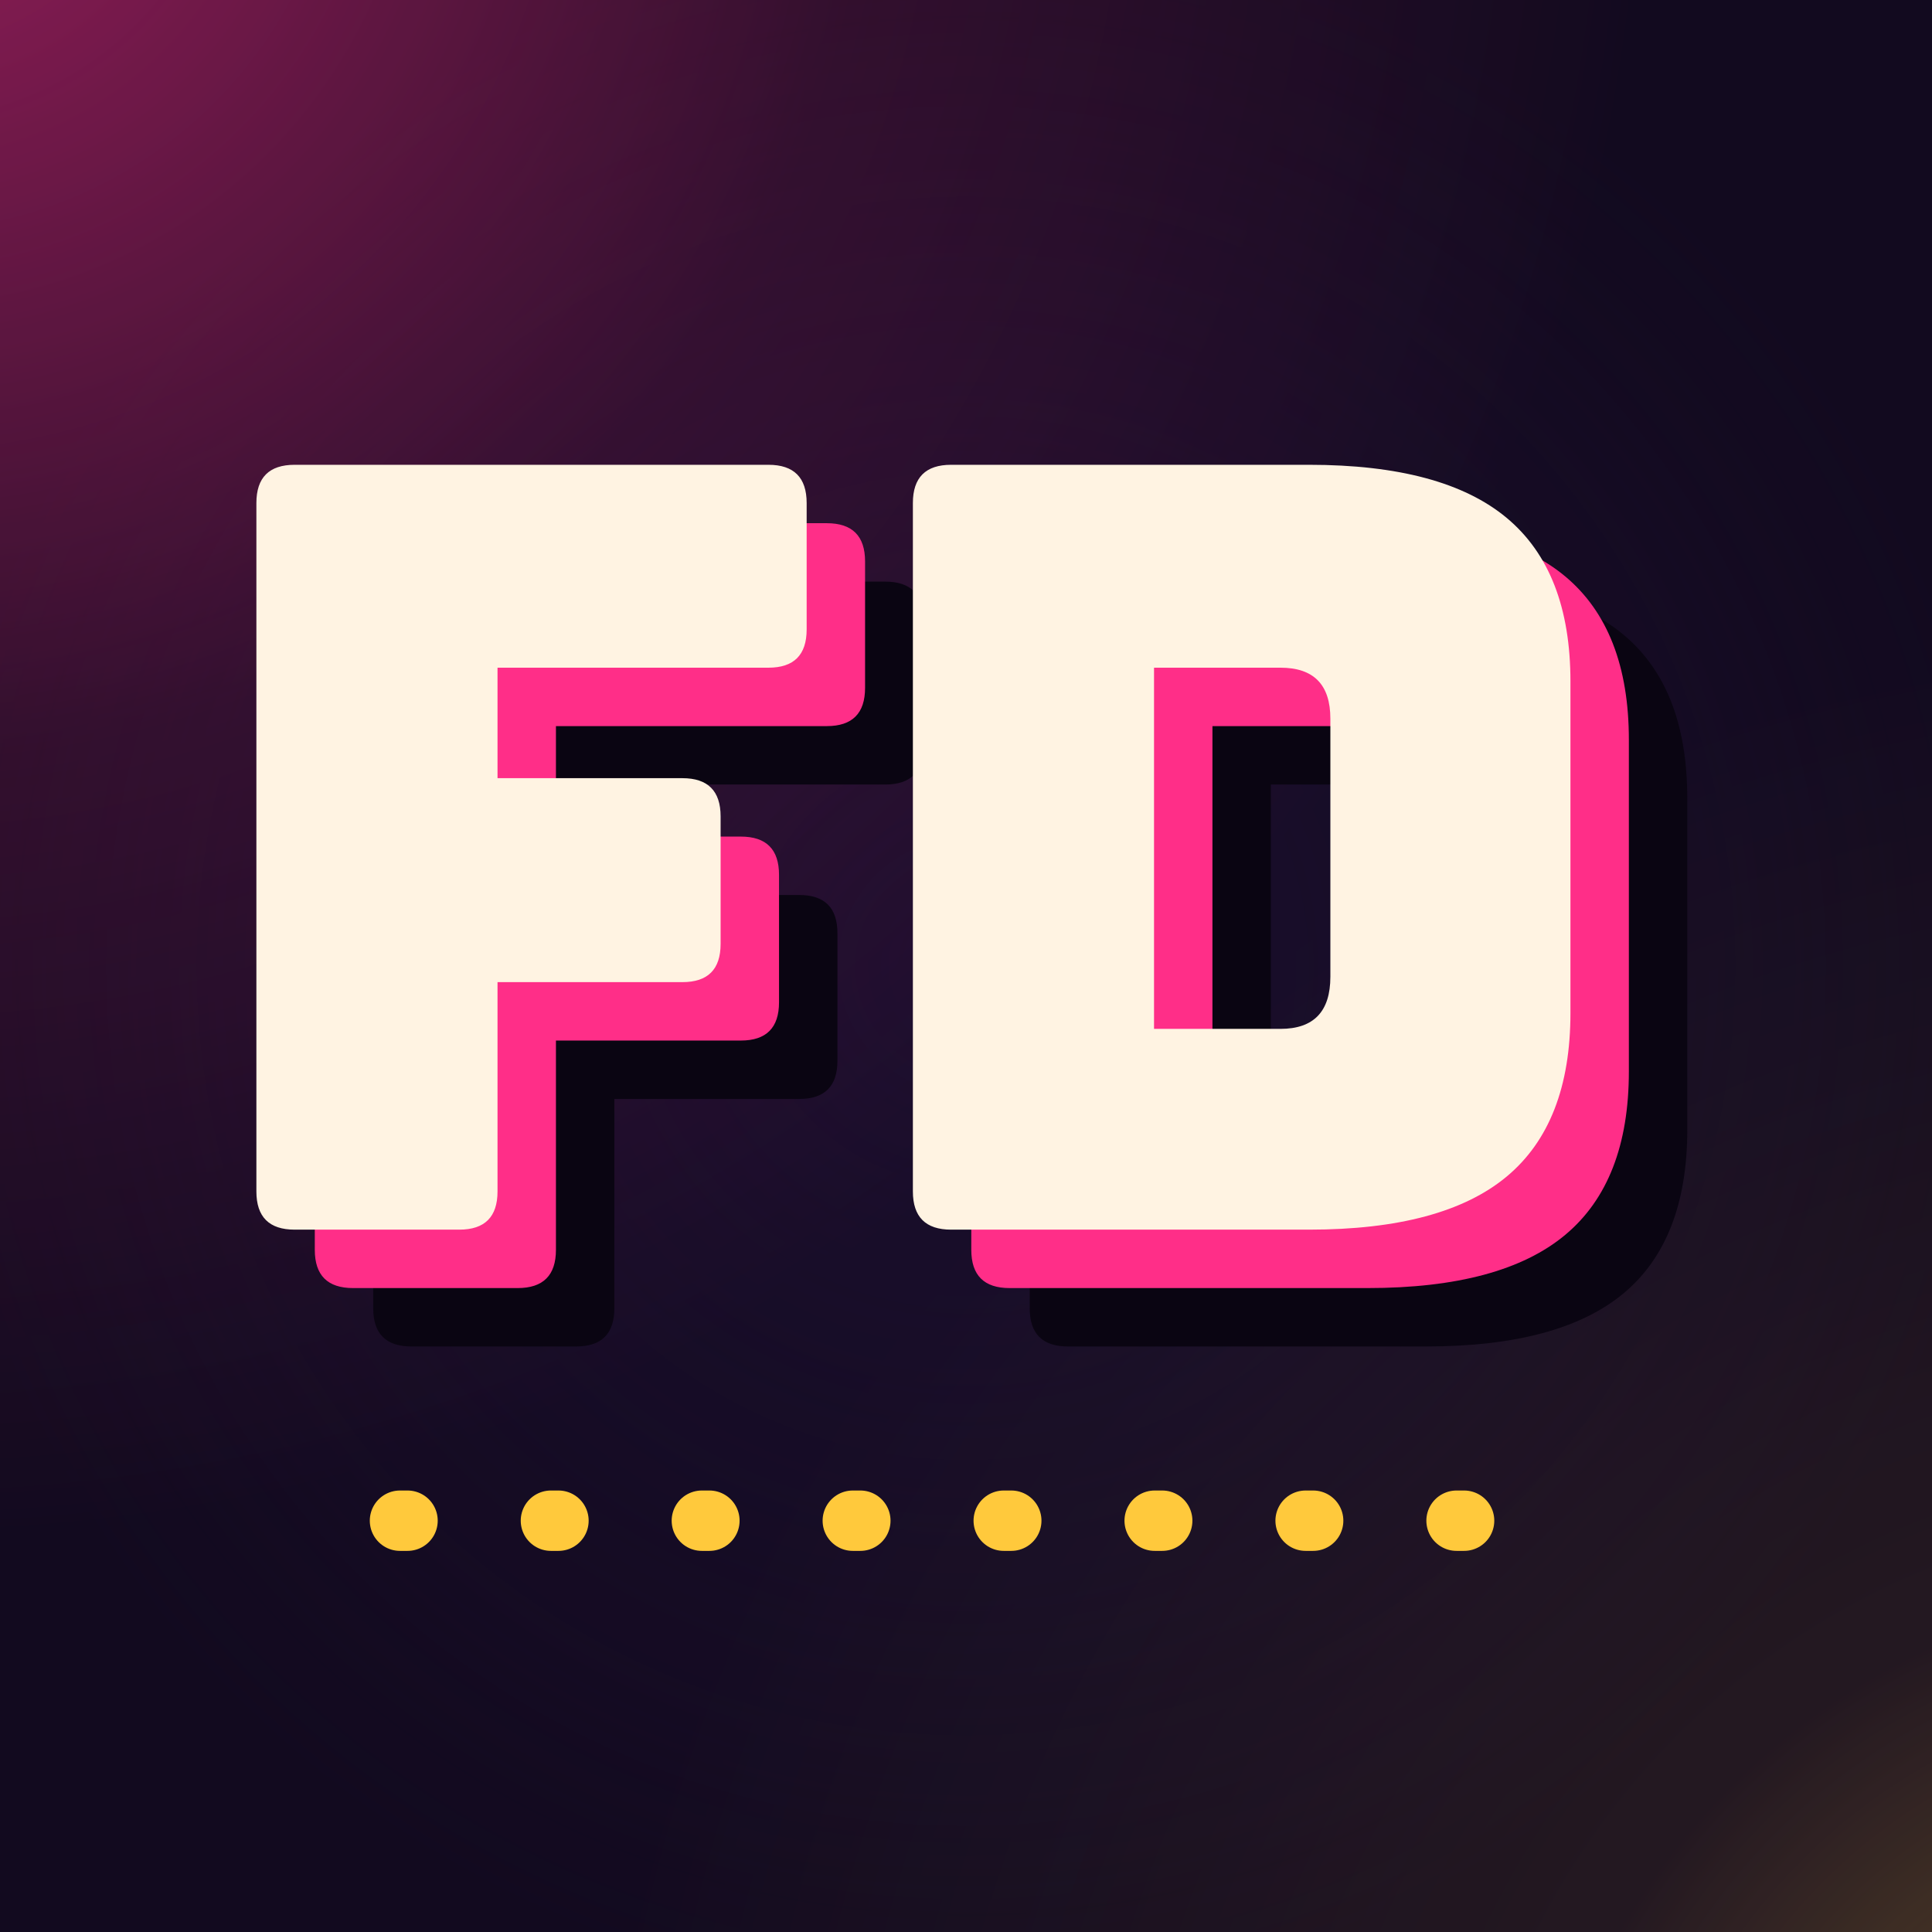
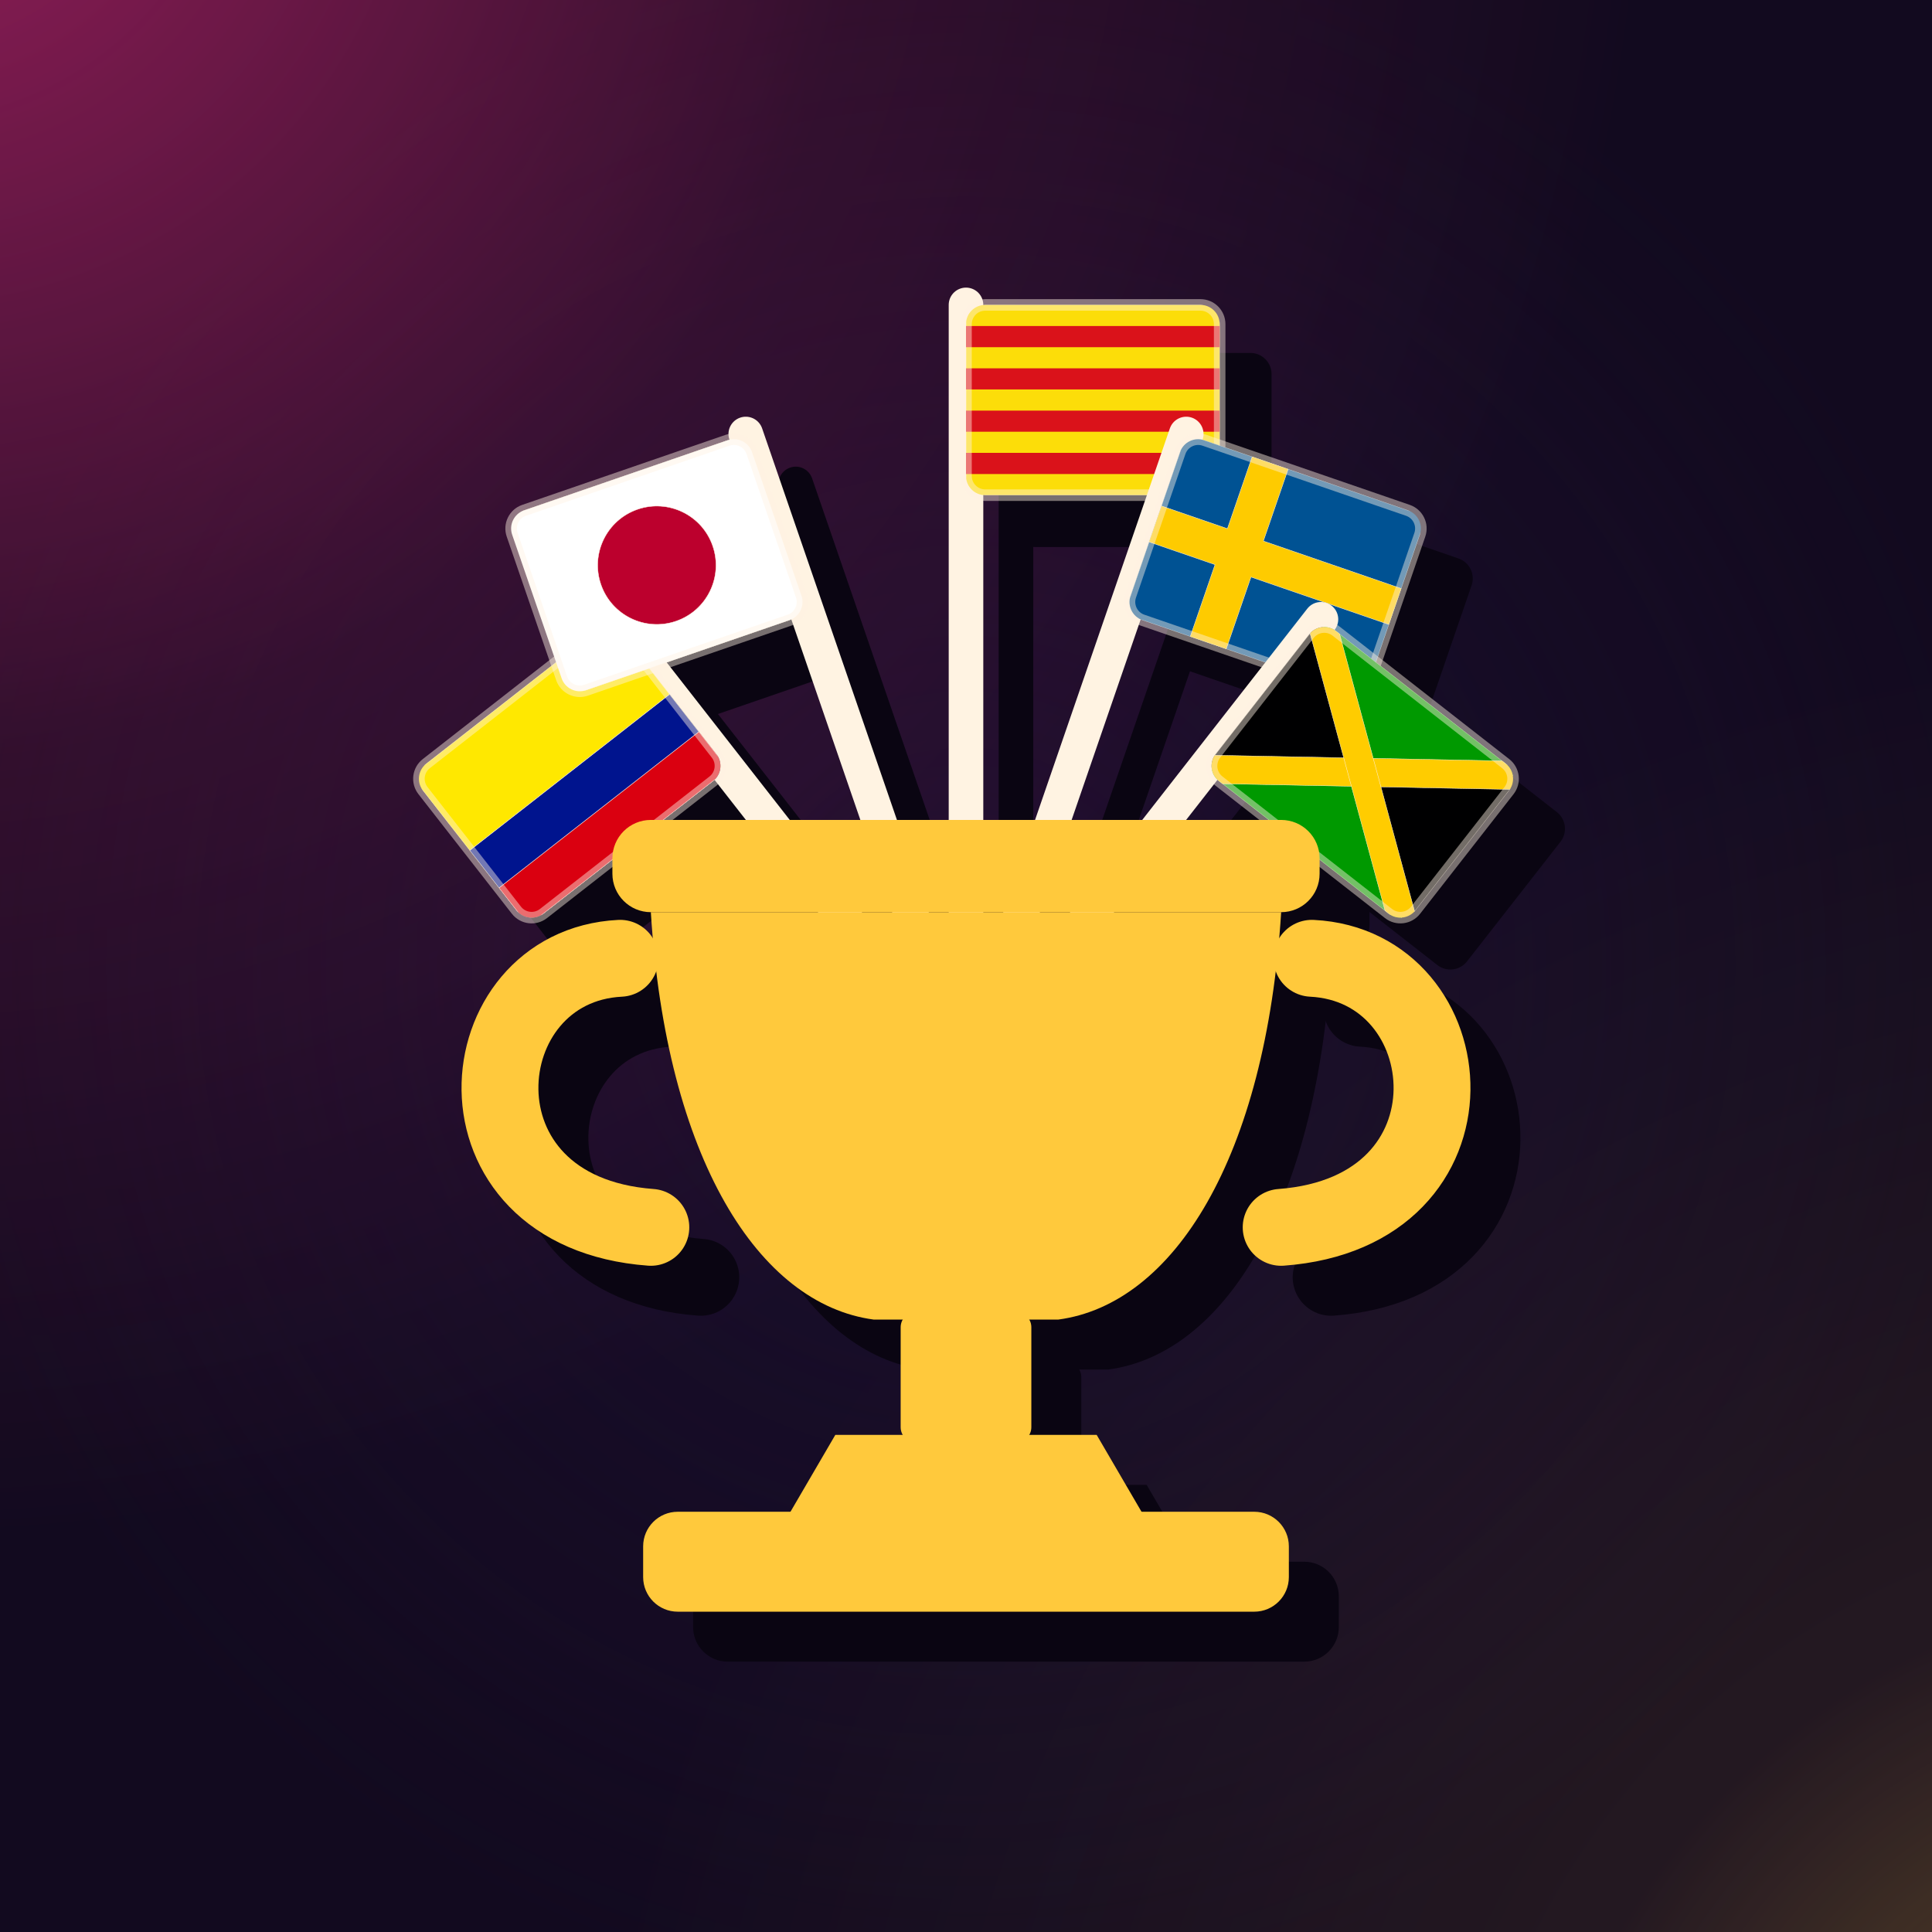
- <svg xmlns="http://www.w3.org/2000/svg" viewBox="0 0 512 512" width="512" height="512" role="img" aria-label="Festa de Disfresses">
+ <svg xmlns="http://www.w3.org/2000/svg" viewBox="0 0 512 512" width="512" height="512" role="img" aria-label="El Mundialet">
+   <defs>
+     <clipPath id="mk0">
+       <rect x="-66.0" y="-150.0" width="66.0" height="49.5" rx="5" />
+     </clipPath>
+     <clipPath id="mk1">
+       <rect x="-66.0" y="-176.0" width="66.0" height="49.5" rx="5" />
+     </clipPath>
+     <clipPath id="mk2">
+       <rect x="0.0" y="-200.0" width="66.0" height="49.5" rx="5" />
+     </clipPath>
+     <clipPath id="mk3">
+       <rect x="0.0" y="-176.0" width="66.0" height="49.5" rx="5" />
+     </clipPath>
+     <clipPath id="mk4">
+       <rect x="0.0" y="-150.0" width="66.0" height="49.5" rx="5" />
+     </clipPath>
+   </defs>
  <defs>
    <radialGradient id="b1" cx="0" cy="0" r="1" gradientUnits="userSpaceOnUse" gradientTransform="translate(-30 -60) scale(470)">
      <stop stop-color="#FF2E88" stop-opacity="0.75" />
      <stop offset="0.55" stop-color="#FF2E88" stop-opacity="0.18" />
      <stop offset="1" stop-color="#FF2E88" stop-opacity="0" />
    </radialGradient>
    <radialGradient id="b2" cx="0" cy="0" r="1" gradientUnits="userSpaceOnUse" gradientTransform="translate(585 600) scale(430)">
      <stop stop-color="#FFC93C" stop-opacity="0.55" />
      <stop offset="0.42" stop-color="#FFC93C" stop-opacity="0.10" />
      <stop offset="1" stop-color="#FFC93C" stop-opacity="0" />
    </radialGradient>
    <radialGradient id="b3" cx="0" cy="0" r="1" gradientUnits="userSpaceOnUse" gradientTransform="translate(256 256) scale(400)">
      <stop stop-color="#1D0F33" stop-opacity="0.95" />
      <stop offset="0.7" stop-color="#1D0F33" stop-opacity="0" />
    </radialGradient>
  </defs>
  <rect width="100%" height="100%" fill="#120A1F" />
  <rect width="100%" height="100%" fill="url(#b3)" />
  <rect width="100%" height="100%" fill="url(#b1)" />
  <rect width="100%" height="100%" fill="url(#b2)" />
  <rect width="100%" height="100%" fill="#120A1F" opacity="0.26" />
-   <g transform="translate(79.48 356.83) scale(0.28152)" fill="#0A0512">
-     <path d="M260.0 0.0H105.0Q69.0 0.0 69.0 -36.0V-684.0Q69.0 -720.0 105.0 -720.0H551.0Q587.0 -720.0 587.0 -684.0V-565.0Q587.0 -529.0 551.0 -529.0H296.0V-425.0H470.0Q506.0 -425.0 506.0 -389.0V-269.0Q506.0 -233.0 470.0 -233.0H296.0V-36.0Q296.0 0.0 260.0 0.0Z M1060.0 0.0H723.0Q687.0 0.0 687.0 -36.0V-684.0Q687.0 -720.0 723.0 -720.0H1060.0Q1186.0 -720.0 1246.0 -670.0Q1306.0 -620.0 1306.0 -516.0V-204.0Q1306.0 -100.0 1246.0 -50.0Q1186.0 0.0 1060.0 0.0ZM914.0 -529.0V-189.0H1033.0Q1080.0 -189.0 1080.0 -238.0V-481.0Q1080.0 -529.0 1033.0 -529.0Z" />
+   <g transform="translate(256.00 217.29) scale(1.01856)">
+     <g transform="translate(13 13)">
+       <g fill="#0A0512" stroke="#0A0512">
+         <g transform="translate(0.0 66.0) rotate(-38)">
+           <path d="M0 0V-150" fill="none" stroke-width="9.0" stroke-linecap="round" />
+           <rect x="-66.0" y="-150.0" width="66.0" height="49.5" rx="5" />
+         </g>
+         <g transform="translate(0.0 66.0) rotate(-19)">
+           <path d="M0 0V-176" fill="none" stroke-width="9.0" stroke-linecap="round" />
+           <rect x="-66.0" y="-176.0" width="66.0" height="49.5" rx="5" />
+         </g>
+         <g transform="translate(0.0 66.0) rotate(0)">
+           <path d="M0 0V-200" fill="none" stroke-width="9.0" stroke-linecap="round" />
+           <rect x="0.0" y="-200.0" width="66.0" height="49.5" rx="5" />
+         </g>
+         <g transform="translate(0.0 66.0) rotate(19)">
+           <path d="M0 0V-176" fill="none" stroke-width="9.0" stroke-linecap="round" />
+           <rect x="0.0" y="-176.0" width="66.0" height="49.5" rx="5" />
+         </g>
+         <g transform="translate(0.0 66.0) rotate(38)">
+           <path d="M0 0V-150" fill="none" stroke-width="9.0" stroke-linecap="round" />
+           <rect x="0.0" y="-150.0" width="66.0" height="49.5" rx="5" />
+         </g>
+       </g>
+       <g fill="#0A0512">
+         <rect x="-92" y="0" width="184" height="24" rx="10" />
+         <path d="M-82 24H82C78 88 54 126 24 130H-24C-54 126 -78 88 -82 24Z" />
+         <rect x="-17" y="128" width="34" height="34" rx="4" />
+         <path d="M-34 160H34L48 184H-48Z" />
+         <rect x="-84" y="180" width="168" height="26" rx="9" />
+       </g>
+       <g stroke="#0A0512">
+         <path d="M-90 36C-130 38 -136 102 -82 106" fill="none" stroke-width="20" stroke-linecap="round" />
+         <path d="M90 36C130 38 136 102 82 106" fill="none" stroke-width="20" stroke-linecap="round" />
+       </g>
+     </g>
+     <g stroke="#FFF3E2">
+       <g transform="translate(0.0 66.0) rotate(-38)">
+         <path d="M0 0V-150" fill="none" stroke-width="9.0" stroke-linecap="round" />
+         <g clip-path="url(#mk0)">
+           <g transform="translate(-66.0 -150.0) scale(0.10312)">
+             <g fill-rule="evenodd" stroke-width="1pt">
+               <path fill="#ffe800" d="M0 0h640v480H0z" />
+               <path fill="#00148e" d="M0 240h640v240H0z" />
+               <path fill="#da0010" d="M0 360h640v120H0z" />
+             </g>
+           </g>
+         </g>
+         <rect x="-66.0" y="-150.0" width="66.0" height="49.5" rx="5" fill="none" stroke="#FFF3E2" stroke-opacity="0.45" stroke-width="3" />
+       </g>
+       <g transform="translate(0.0 66.0) rotate(-19)">
+         <path d="M0 0V-176" fill="none" stroke-width="9.0" stroke-linecap="round" />
+         <g clip-path="url(#mk1)">
+           <g transform="translate(-66.0 -176.0) scale(0.10312)">
+             <defs>
+               <clipPath id="JP_jp-a">
+                 <path fill-opacity=".7" d="M-88 32h640v480H-88z" />
+               </clipPath>
+             </defs>
+             <g fill-rule="evenodd" stroke-width="1pt" clip-path="url(#JP_jp-a)" transform="translate(88 -32)">
+               <path fill="#fff" d="M-128 32h720v480h-720z" />
+               <circle cx="523.1" cy="344.1" r="194.9" fill="#bc002d" transform="translate(-168.4 8.6)scale(.76554)" />
+             </g>
+           </g>
+         </g>
+         <rect x="-66.0" y="-176.0" width="66.0" height="49.5" rx="5" fill="none" stroke="#FFF3E2" stroke-opacity="0.45" stroke-width="3" />
+       </g>
+       <g transform="translate(0.0 66.0) rotate(0)">
+         <path d="M0 0V-200" fill="none" stroke-width="9.0" stroke-linecap="round" />
+         <g clip-path="url(#mk2)">
+           <g transform="translate(0.0 -200.0) scale(0.10312)">
+             <path fill="#fcdd09" d="M0 0h640v480H0z" />
+             <path stroke="#da121a" stroke-width="60" d="M0 90h810m0 120H0m0 120h810m0 120H0" transform="scale(.79012 .88889)" />
+           </g>
+         </g>
+         <rect x="0.0" y="-200.0" width="66.0" height="49.5" rx="5" fill="none" stroke="#FFF3E2" stroke-opacity="0.45" stroke-width="3" />
+       </g>
+       <g transform="translate(0.0 66.0) rotate(19)">
+         <path d="M0 0V-176" fill="none" stroke-width="9.0" stroke-linecap="round" />
+         <g clip-path="url(#mk3)">
+           <g transform="translate(0.0 -176.0) scale(0.10312)">
+             <path fill="#005293" d="M0 0h640v480H0z" />
+             <path fill="#fecb00" d="M176 0v192H0v96h176v192h96V288h368v-96H272V0z" />
+           </g>
+         </g>
+         <rect x="0.0" y="-176.0" width="66.0" height="49.5" rx="5" fill="none" stroke="#FFF3E2" stroke-opacity="0.45" stroke-width="3" />
+       </g>
+       <g transform="translate(0.0 66.0) rotate(38)">
+         <path d="M0 0V-150" fill="none" stroke-width="9.0" stroke-linecap="round" />
+         <g clip-path="url(#mk4)">
+           <g transform="translate(0.0 -150.0) scale(0.10312)">
+             <g fill-rule="evenodd">
+               <path fill="#000001" d="m0 0 320 240L0 480zm640 0L320 240l320 240z" />
+               <path fill="#090" d="m0 0 320 240L640 0zm0 480 320-240 320 240z" />
+               <path fill="#fc0" d="M640 0h-59.6L0 435.3V480h59.6L640 44.7z" />
+               <path fill="#fc0" d="M0 0v44.7L580.4 480H640v-44.7L59.6 0z" />
+             </g>
+           </g>
+         </g>
+         <rect x="0.0" y="-150.0" width="66.0" height="49.5" rx="5" fill="none" stroke="#FFF3E2" stroke-opacity="0.45" stroke-width="3" />
+       </g>
+     </g>
+     <g fill="#FFC93C">
+       <rect x="-92" y="0" width="184" height="24" rx="10" />
+       <path d="M-82 24H82C78 88 54 126 24 130H-24C-54 126 -78 88 -82 24Z" />
+       <rect x="-17" y="128" width="34" height="34" rx="4" />
+       <path d="M-34 160H34L48 184H-48Z" />
+       <rect x="-84" y="180" width="168" height="26" rx="9" />
+     </g>
+     <g stroke="#FFC93C">
+       <path d="M-90 36C-130 38 -136 102 -82 106" fill="none" stroke-width="20" stroke-linecap="round" />
+       <path d="M90 36C130 38 136 102 82 106" fill="none" stroke-width="20" stroke-linecap="round" />
+     </g>
  </g>
-   <g transform="translate(64.00 341.35) scale(0.28152)" fill="#FF2E88">
-     <path d="M260.0 0.0H105.0Q69.0 0.0 69.0 -36.0V-684.0Q69.0 -720.0 105.0 -720.0H551.0Q587.0 -720.0 587.0 -684.0V-565.0Q587.0 -529.0 551.0 -529.0H296.0V-425.0H470.0Q506.0 -425.0 506.0 -389.0V-269.0Q506.0 -233.0 470.0 -233.0H296.0V-36.0Q296.0 0.0 260.0 0.0Z M1060.0 0.0H723.0Q687.0 0.0 687.0 -36.0V-684.0Q687.0 -720.0 723.0 -720.0H1060.0Q1186.0 -720.0 1246.0 -670.0Q1306.0 -620.0 1306.0 -516.0V-204.0Q1306.0 -100.0 1246.0 -50.0Q1186.0 0.0 1060.0 0.0ZM914.0 -529.0V-189.0H1033.0Q1080.0 -189.0 1080.0 -238.0V-481.0Q1080.0 -529.0 1033.0 -529.0Z" />
-   </g>
-   <g transform="translate(48.52 325.87) scale(0.28152)" fill="#FFF3E2">
-     <path d="M260.0 0.0H105.0Q69.0 0.0 69.0 -36.0V-684.0Q69.0 -720.0 105.0 -720.0H551.0Q587.0 -720.0 587.0 -684.0V-565.0Q587.0 -529.0 551.0 -529.0H296.0V-425.0H470.0Q506.0 -425.0 506.0 -389.0V-269.0Q506.0 -233.0 470.0 -233.0H296.0V-36.0Q296.0 0.0 260.0 0.0Z M1060.0 0.0H723.0Q687.0 0.0 687.0 -36.0V-684.0Q687.0 -720.0 723.0 -720.0H1060.0Q1186.0 -720.0 1246.0 -670.0Q1306.0 -620.0 1306.0 -516.0V-204.0Q1306.0 -100.0 1246.0 -50.0Q1186.0 0.0 1060.0 0.0ZM914.0 -529.0V-189.0H1033.0Q1080.0 -189.0 1080.0 -238.0V-481.0Q1080.0 -529.0 1033.0 -529.0Z" />
-   </g>
-   <path d="M106 403H406" stroke="#FFC93C" stroke-width="16" stroke-linecap="round" stroke-dasharray="2 38" />
</svg>
